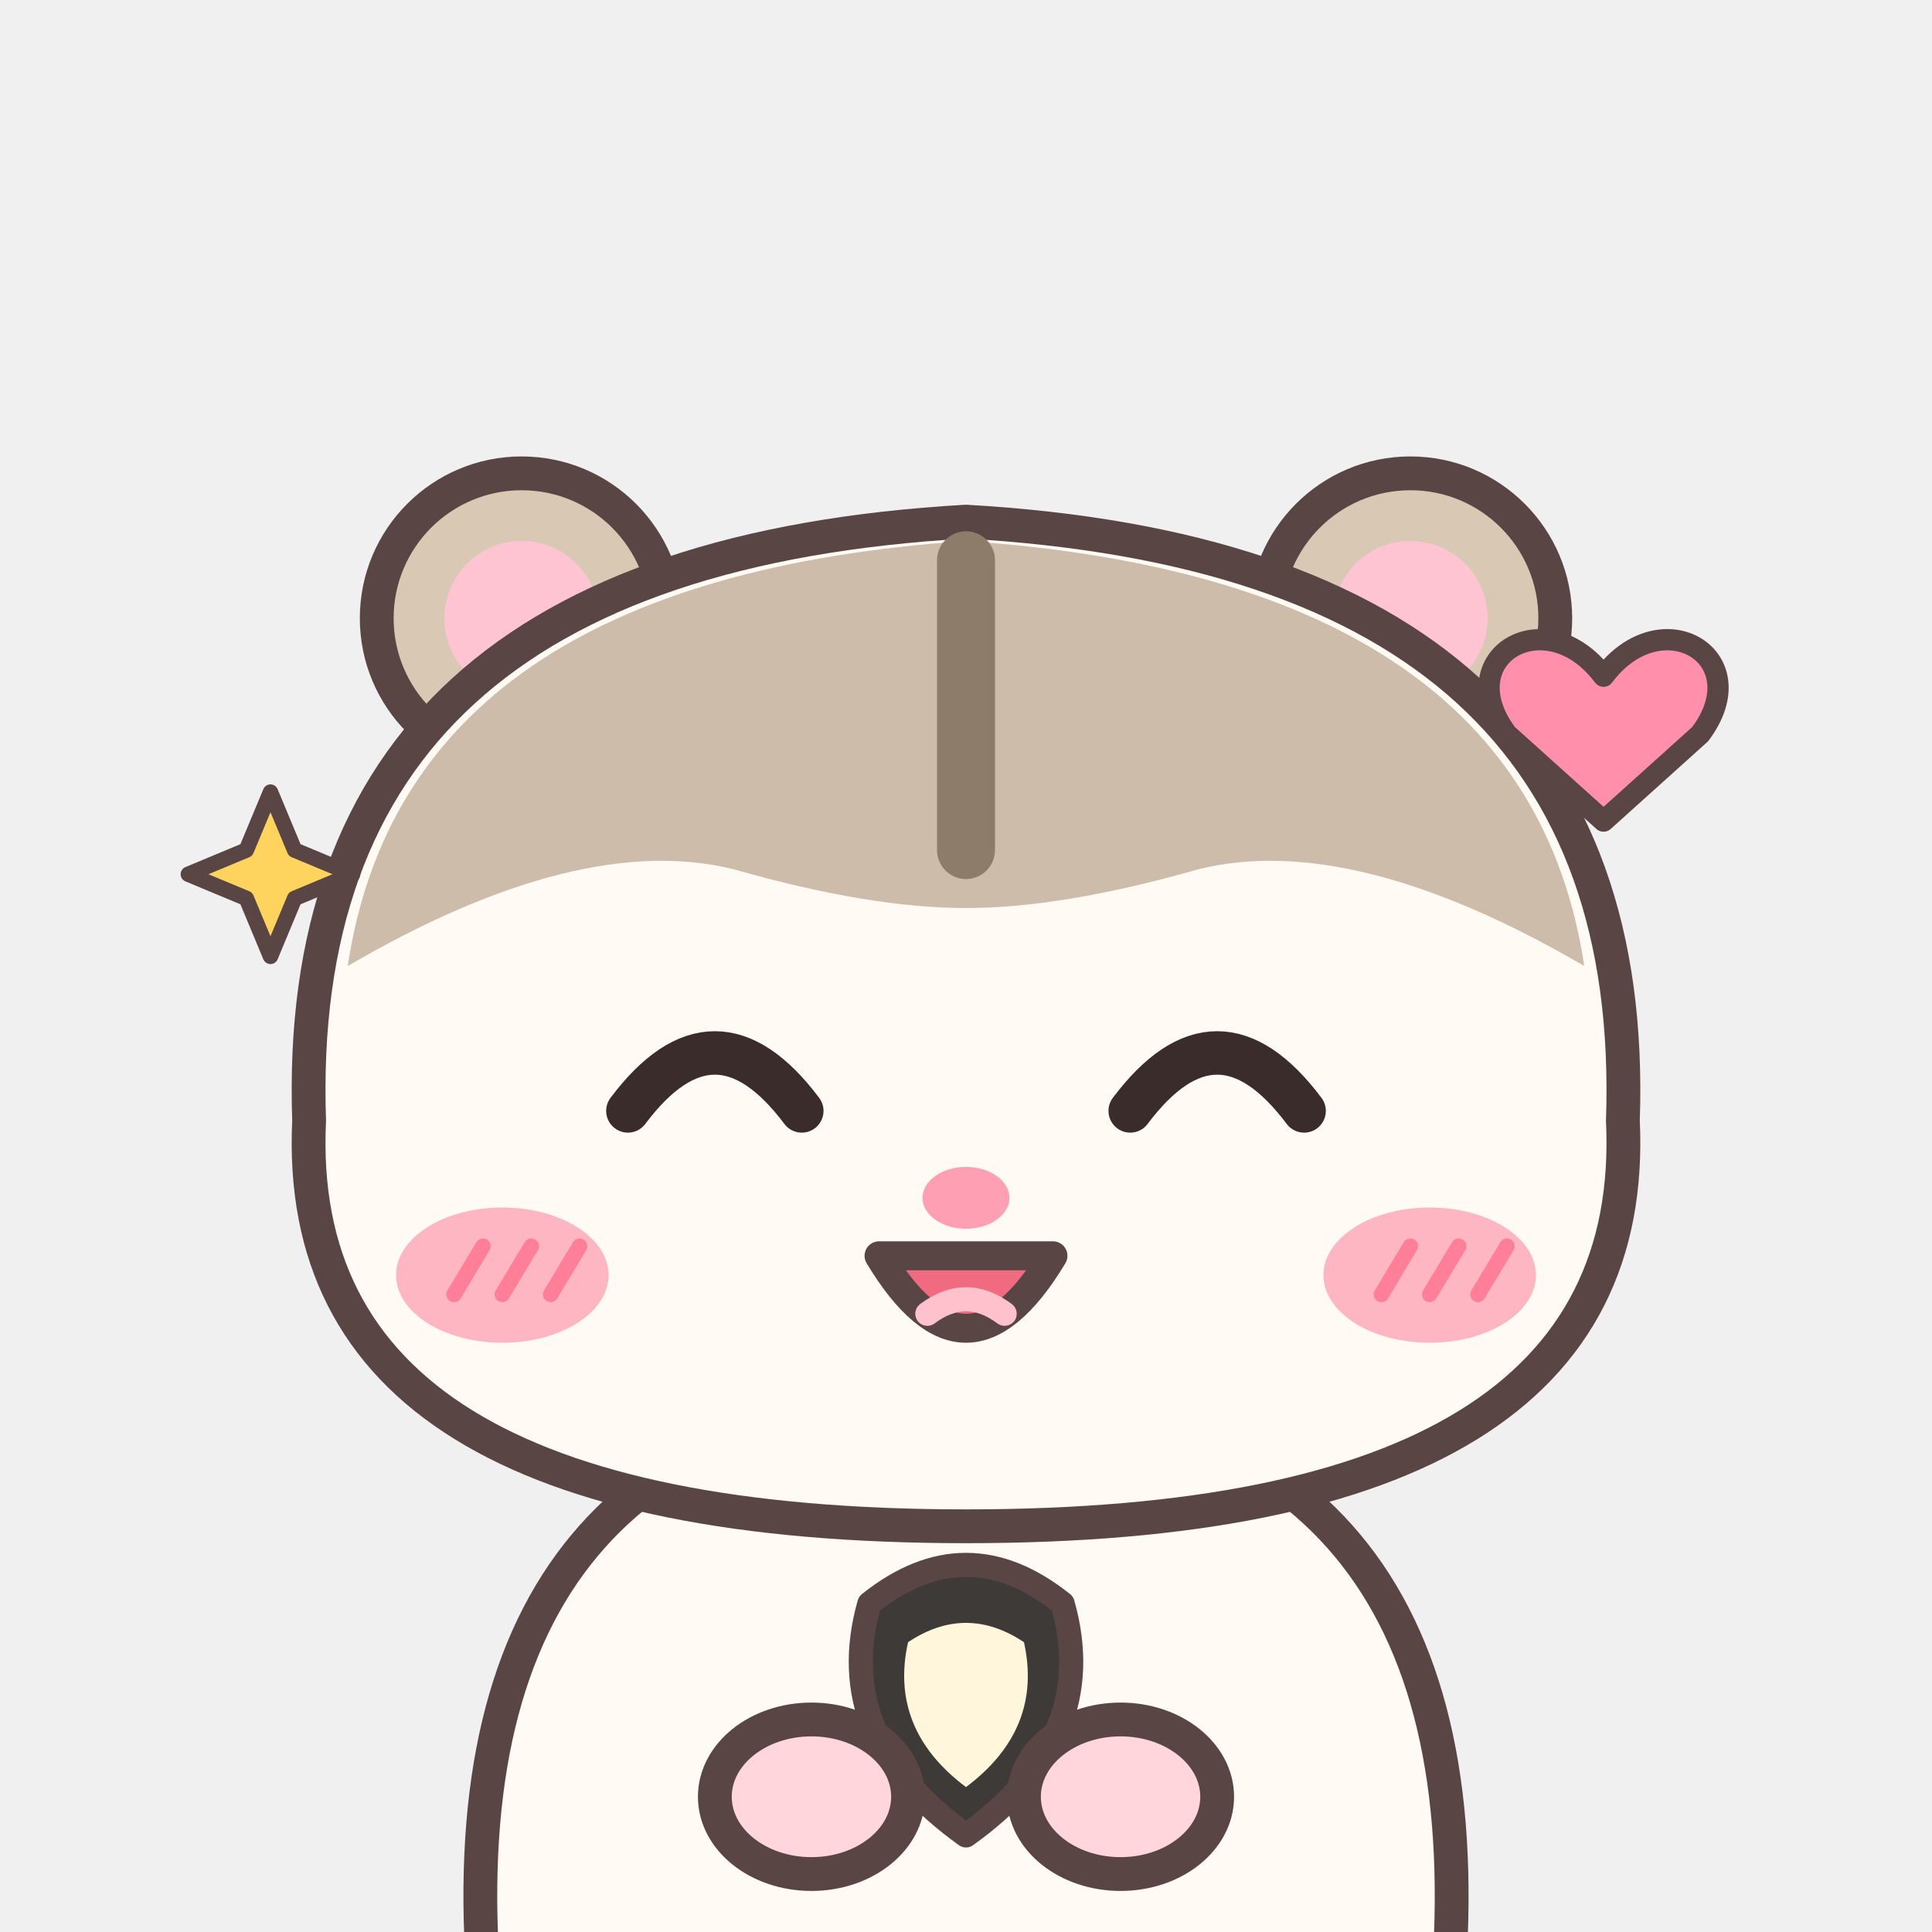
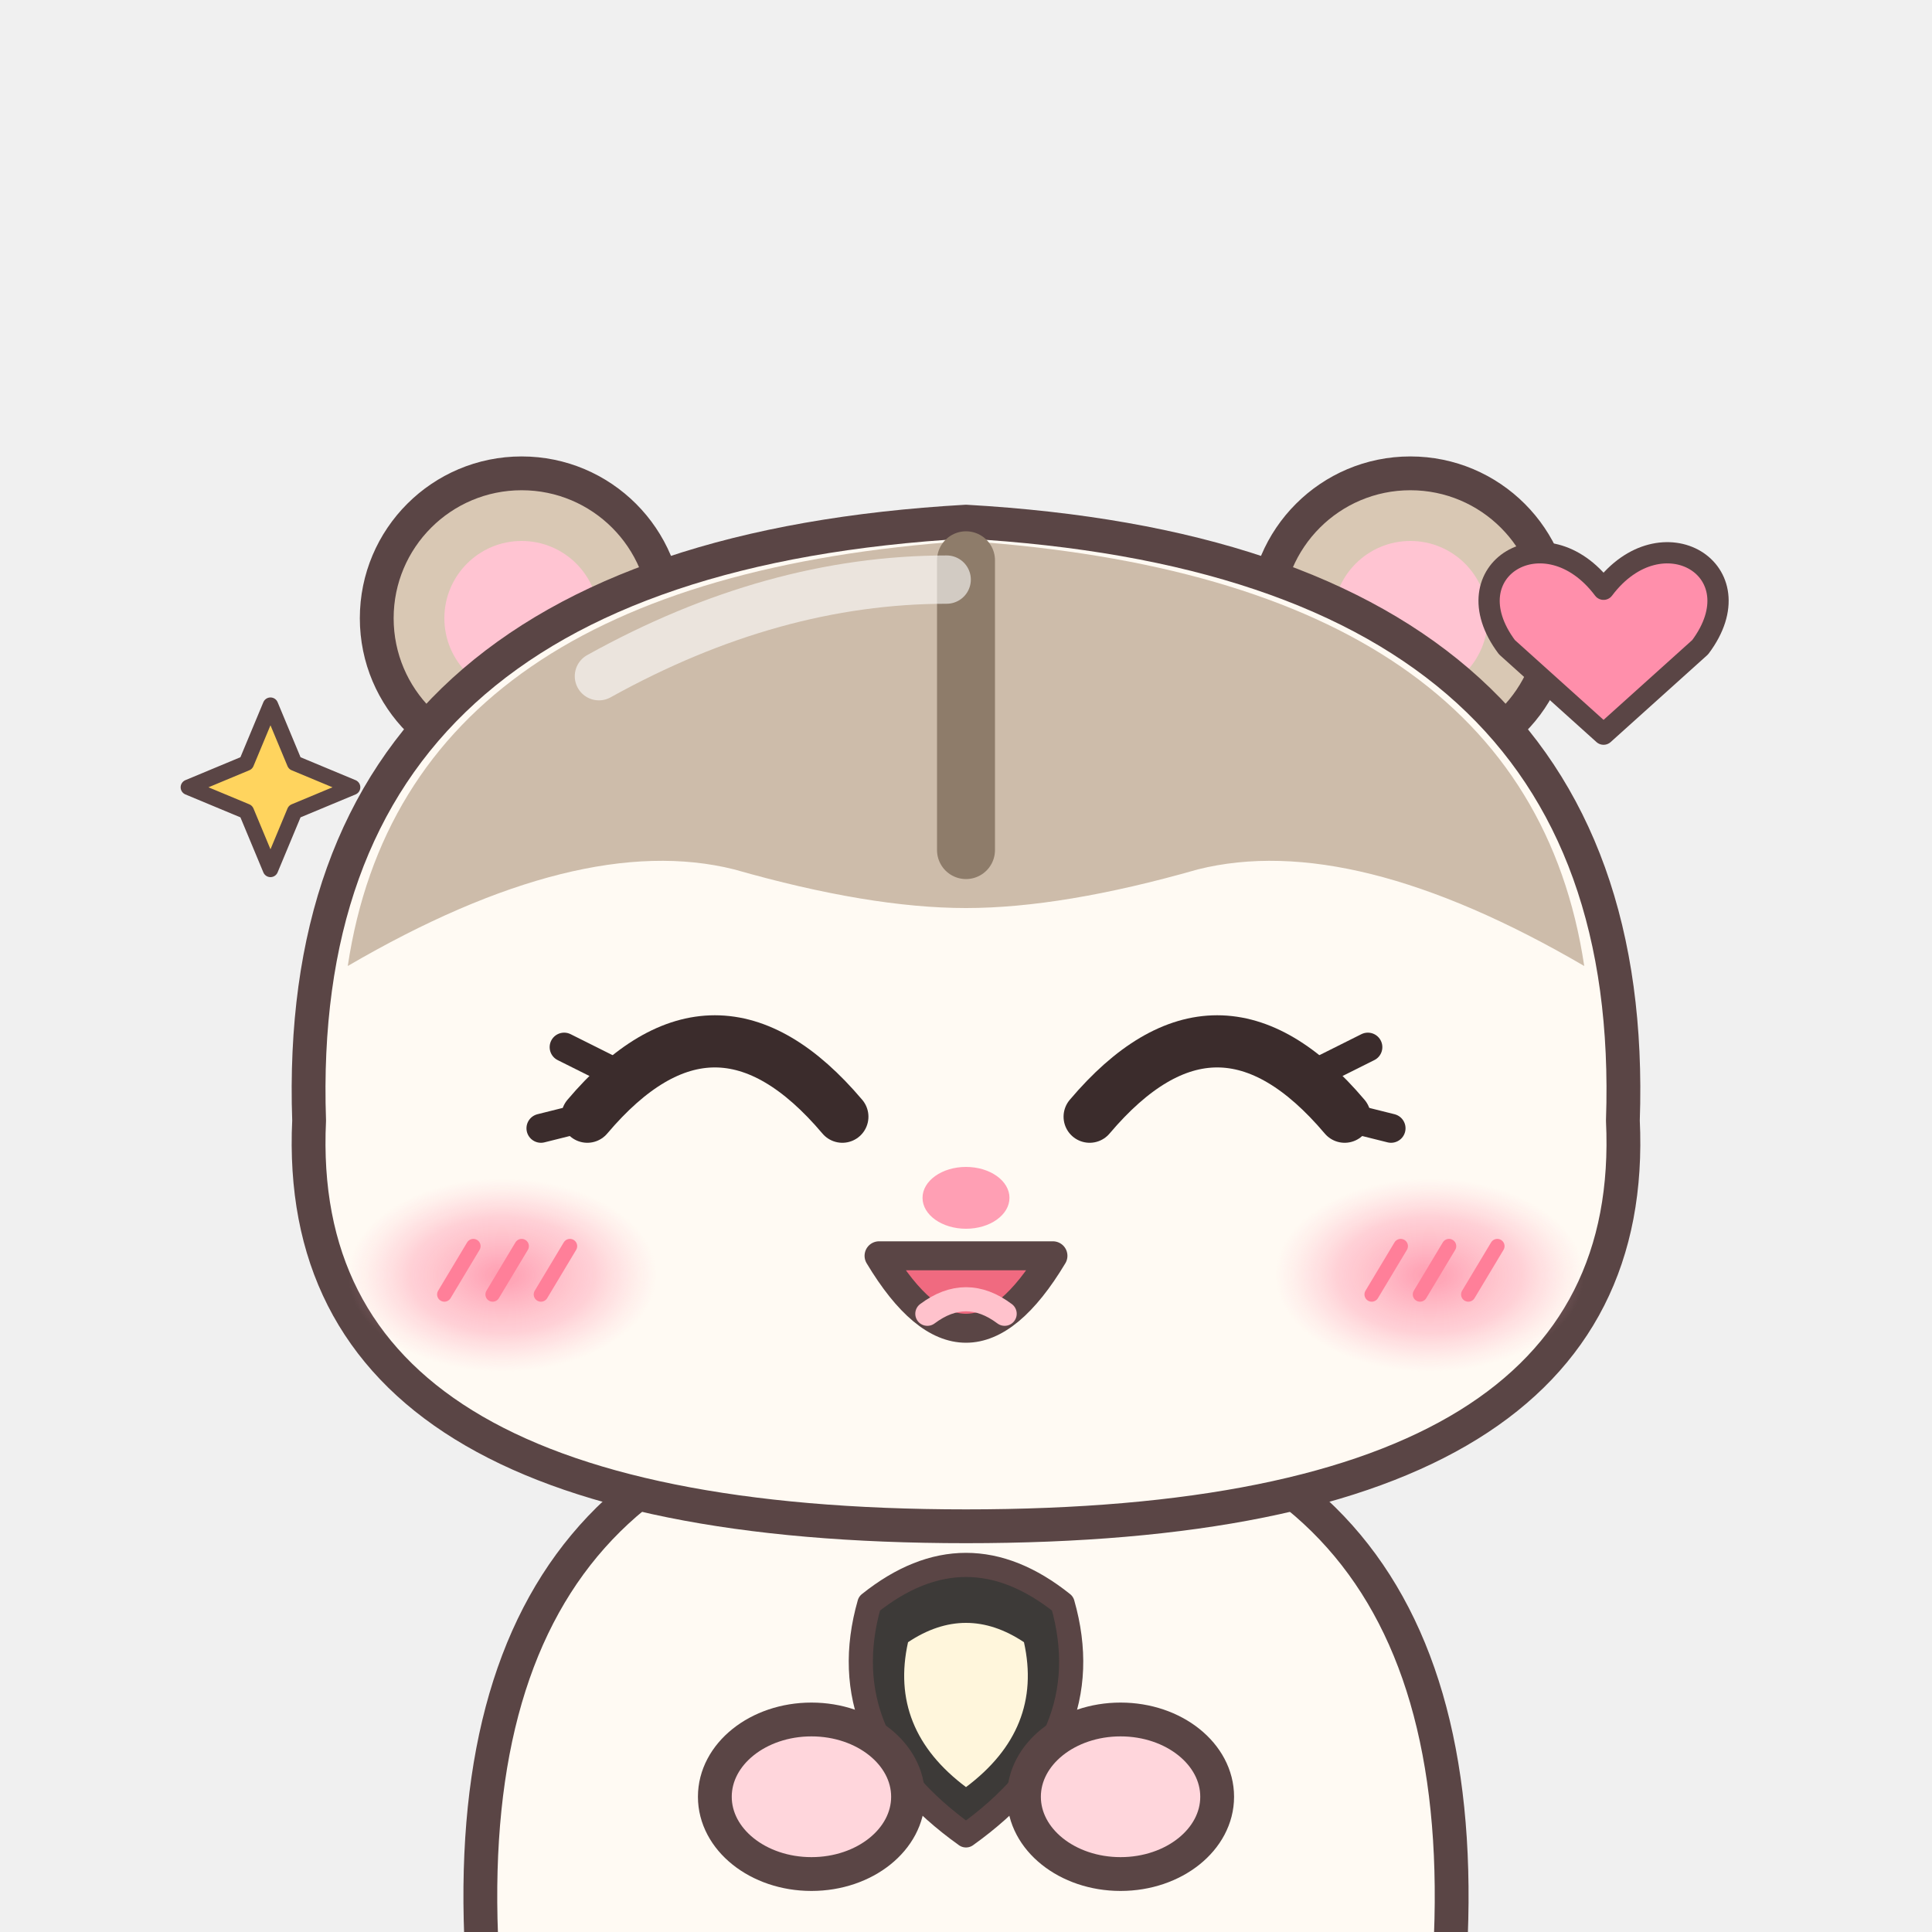
<svg xmlns="http://www.w3.org/2000/svg" viewBox="0 0 200 200" role="img" aria-label="ジャンガリアンハムスター">
+   <defs>
+     <linearGradient id="hamster-iris" x1="0" y1="0" x2="0" y2="1">
+       <stop offset="0" stop-color="#4a1e2a" />
+       <stop offset="0.5" stop-color="#b8506a" />
+       <stop offset="1" stop-color="#ffb0c0" />
+     </linearGradient>
+     <radialGradient id="hamster-blush">
+       <stop offset="0" stop-color="#ff7d9a" stop-opacity="0.75" />
+       <stop offset="0.6" stop-color="#ff9fb4" stop-opacity="0.45" />
+       <stop offset="1" stop-color="#ffb3c4" stop-opacity="0" />
+     </radialGradient>
+   </defs>
  <path d="M50 204 Q46 146 100 144 Q154 146 150 204 Z" fill="#fffaf3" stroke="#5a4545" stroke-width="3.5" stroke-linejoin="round" stroke-linecap="round" />
  <g transform="translate(0 16)">
    <path d="M90 150 q10 -8 20 0 q4 14 -10 24 q-14 -10 -10 -24z" fill="#3d3a38" stroke="#5a4545" stroke-width="2.5" stroke-linejoin="round" stroke-linecap="round" />
    <path d="M94 154 q6 -4 12 0 q2 9 -6 15 q-8 -6 -6 -15z" fill="#fff6dc" />
  </g>
  <ellipse cx="84" cy="186" rx="10" ry="8" fill="#ffd6dc" stroke="#5a4545" stroke-width="3.5" stroke-linejoin="round" stroke-linecap="round" />
  <ellipse cx="116" cy="186" rx="10" ry="8" fill="#ffd6dc" stroke="#5a4545" stroke-width="3.5" stroke-linejoin="round" stroke-linecap="round" />
+   <ellipse cx="100" cy="152" rx="40" ry="7" fill="#3b2c2c" opacity="0.13" />
  <circle cx="54" cy="64" r="15" fill="#d9c8b4" stroke="#5a4545" stroke-width="3.5" stroke-linejoin="round" stroke-linecap="round" />
  <circle cx="146" cy="64" r="15" fill="#d9c8b4" stroke="#5a4545" stroke-width="3.5" stroke-linejoin="round" stroke-linecap="round" />
  <circle cx="54" cy="64" r="8" fill="#ffc4d2" />
  <circle cx="146" cy="64" r="8" fill="#ffc4d2" />
  <path d="M32 116 Q30 58 100 54 Q170 58 168 116 Q170 158 100 158 Q30 158 32 116 Z" fill="#fffaf3" stroke="#5a4545" stroke-width="3.5" stroke-linejoin="round" stroke-linecap="round" />
  <path d="M36 100 Q42 60 100 56 Q158 60 164 100 Q140 86 124 90 Q110 94 100 94 Q90 94 76 90 Q60 86 36 100 Z" fill="#cdbcaa" />
  <path d="M100 58 V88" stroke="#8e7c6a" stroke-width="6" stroke-linecap="round" />
  <ellipse cx="100" cy="124" rx="4.5" ry="3.2" fill="#ff9fb4" />
-   <ellipse cx="52" cy="132" rx="11" ry="7" fill="#ffaabb" opacity="0.85" />
-   <path d="M47 134 l3 -5 M52 134 l3 -5 M57 134 l3 -5" stroke="#ff7f99" stroke-width="1.6" stroke-linecap="round" />
-   <ellipse cx="148" cy="132" rx="11" ry="7" fill="#ffaabb" opacity="0.85" />
-   <path d="M143 134 l3 -5 M148 134 l3 -5 M153 134 l3 -5" stroke="#ff7f99" stroke-width="1.6" stroke-linecap="round" />
-   <path d="M65 115 Q74 103 83 115" fill="none" stroke="#3b2c2c" stroke-width="4.5" stroke-linecap="round" stroke-linejoin="round" />
-   <path d="M117 115 Q126 103 135 115" fill="none" stroke="#3b2c2c" stroke-width="4.5" stroke-linecap="round" stroke-linejoin="round" />
+   <path d="M62 70 Q80 60 98 60" fill="none" stroke="#fff" stroke-opacity="0.6" stroke-width="5" stroke-linecap="round" />
+   <ellipse cx="52" cy="132" rx="16" ry="10" fill="url(#hamster-blush)" />
+   <path d="M46 134 l3 -5 M51 134 l3 -5 M56 134 l3 -5" stroke="#ff7f99" stroke-width="1.5" stroke-linecap="round" />
+   <ellipse cx="148" cy="132" rx="16" ry="10" fill="url(#hamster-blush)" />
+   <path d="M142 134 l3 -5 M147 134 l3 -5 M152 134 l3 -5" stroke="#ff7f99" stroke-width="1.5" stroke-linecap="round" />
+   <g transform="translate(74 112) scale(1.2) translate(-74 -112)">
+     <path d="M63 115 Q74 102 85 115" fill="none" stroke="#3b2c2c" stroke-width="4.5" stroke-linecap="round" stroke-linejoin="round" />
+     <path d="M63 115 l-4 1 M65 111 l-4 -2" fill="none" stroke="#3b2c2c" stroke-width="2.5" stroke-linecap="round" stroke-linejoin="round" />
+   </g>
+   <g transform="translate(126 112) scale(1.2) translate(-126 -112)">
+     <path d="M115 115 Q126 102 137 115" fill="none" stroke="#3b2c2c" stroke-width="4.5" stroke-linecap="round" stroke-linejoin="round" />
+     <path d="M137 115 l4 1 M135 111 l4 -2" fill="none" stroke="#3b2c2c" stroke-width="2.5" stroke-linecap="round" stroke-linejoin="round" />
+   </g>
  <path d="M91 130 Q100 145 109 130 Z" fill="#f06a80" stroke="#5a4545" stroke-width="3" stroke-linecap="round" stroke-linejoin="round" />
  <path d="M96 136 Q100 133 104 136" fill="none" stroke="#ffc2cc" stroke-width="2.5" stroke-linecap="round" />
-   <path d="M166 70 c-6 -8 -16 -2 -10 6 l10 9 10 -9 c6 -8 -4 -14 -10 -6z" fill="#ff8fab" stroke="#5a4545" stroke-width="2.2" stroke-linejoin="round" />
-   <path d="M28 82 l2.5 6 6 2.5 -6 2.5 -2.5 6 -2.5 -6 -6 -2.5 6 -2.5z" fill="#ffd45e" stroke="#5a4545" stroke-width="1.6" stroke-linejoin="round" />
+   <path d="M166 61 c-6 -8 -16 -2 -10 6 l10 9 10 -9 c6 -8 -4 -14 -10 -6z" fill="#ff8fab" stroke="#5a4545" stroke-width="2.2" stroke-linejoin="round" />
+   <path d="M28 73 l2.5 6 6 2.5 -6 2.5 -2.5 6 -2.5 -6 -6 -2.5 6 -2.5z" fill="#ffd45e" stroke="#5a4545" stroke-width="1.6" stroke-linejoin="round" />
</svg>
